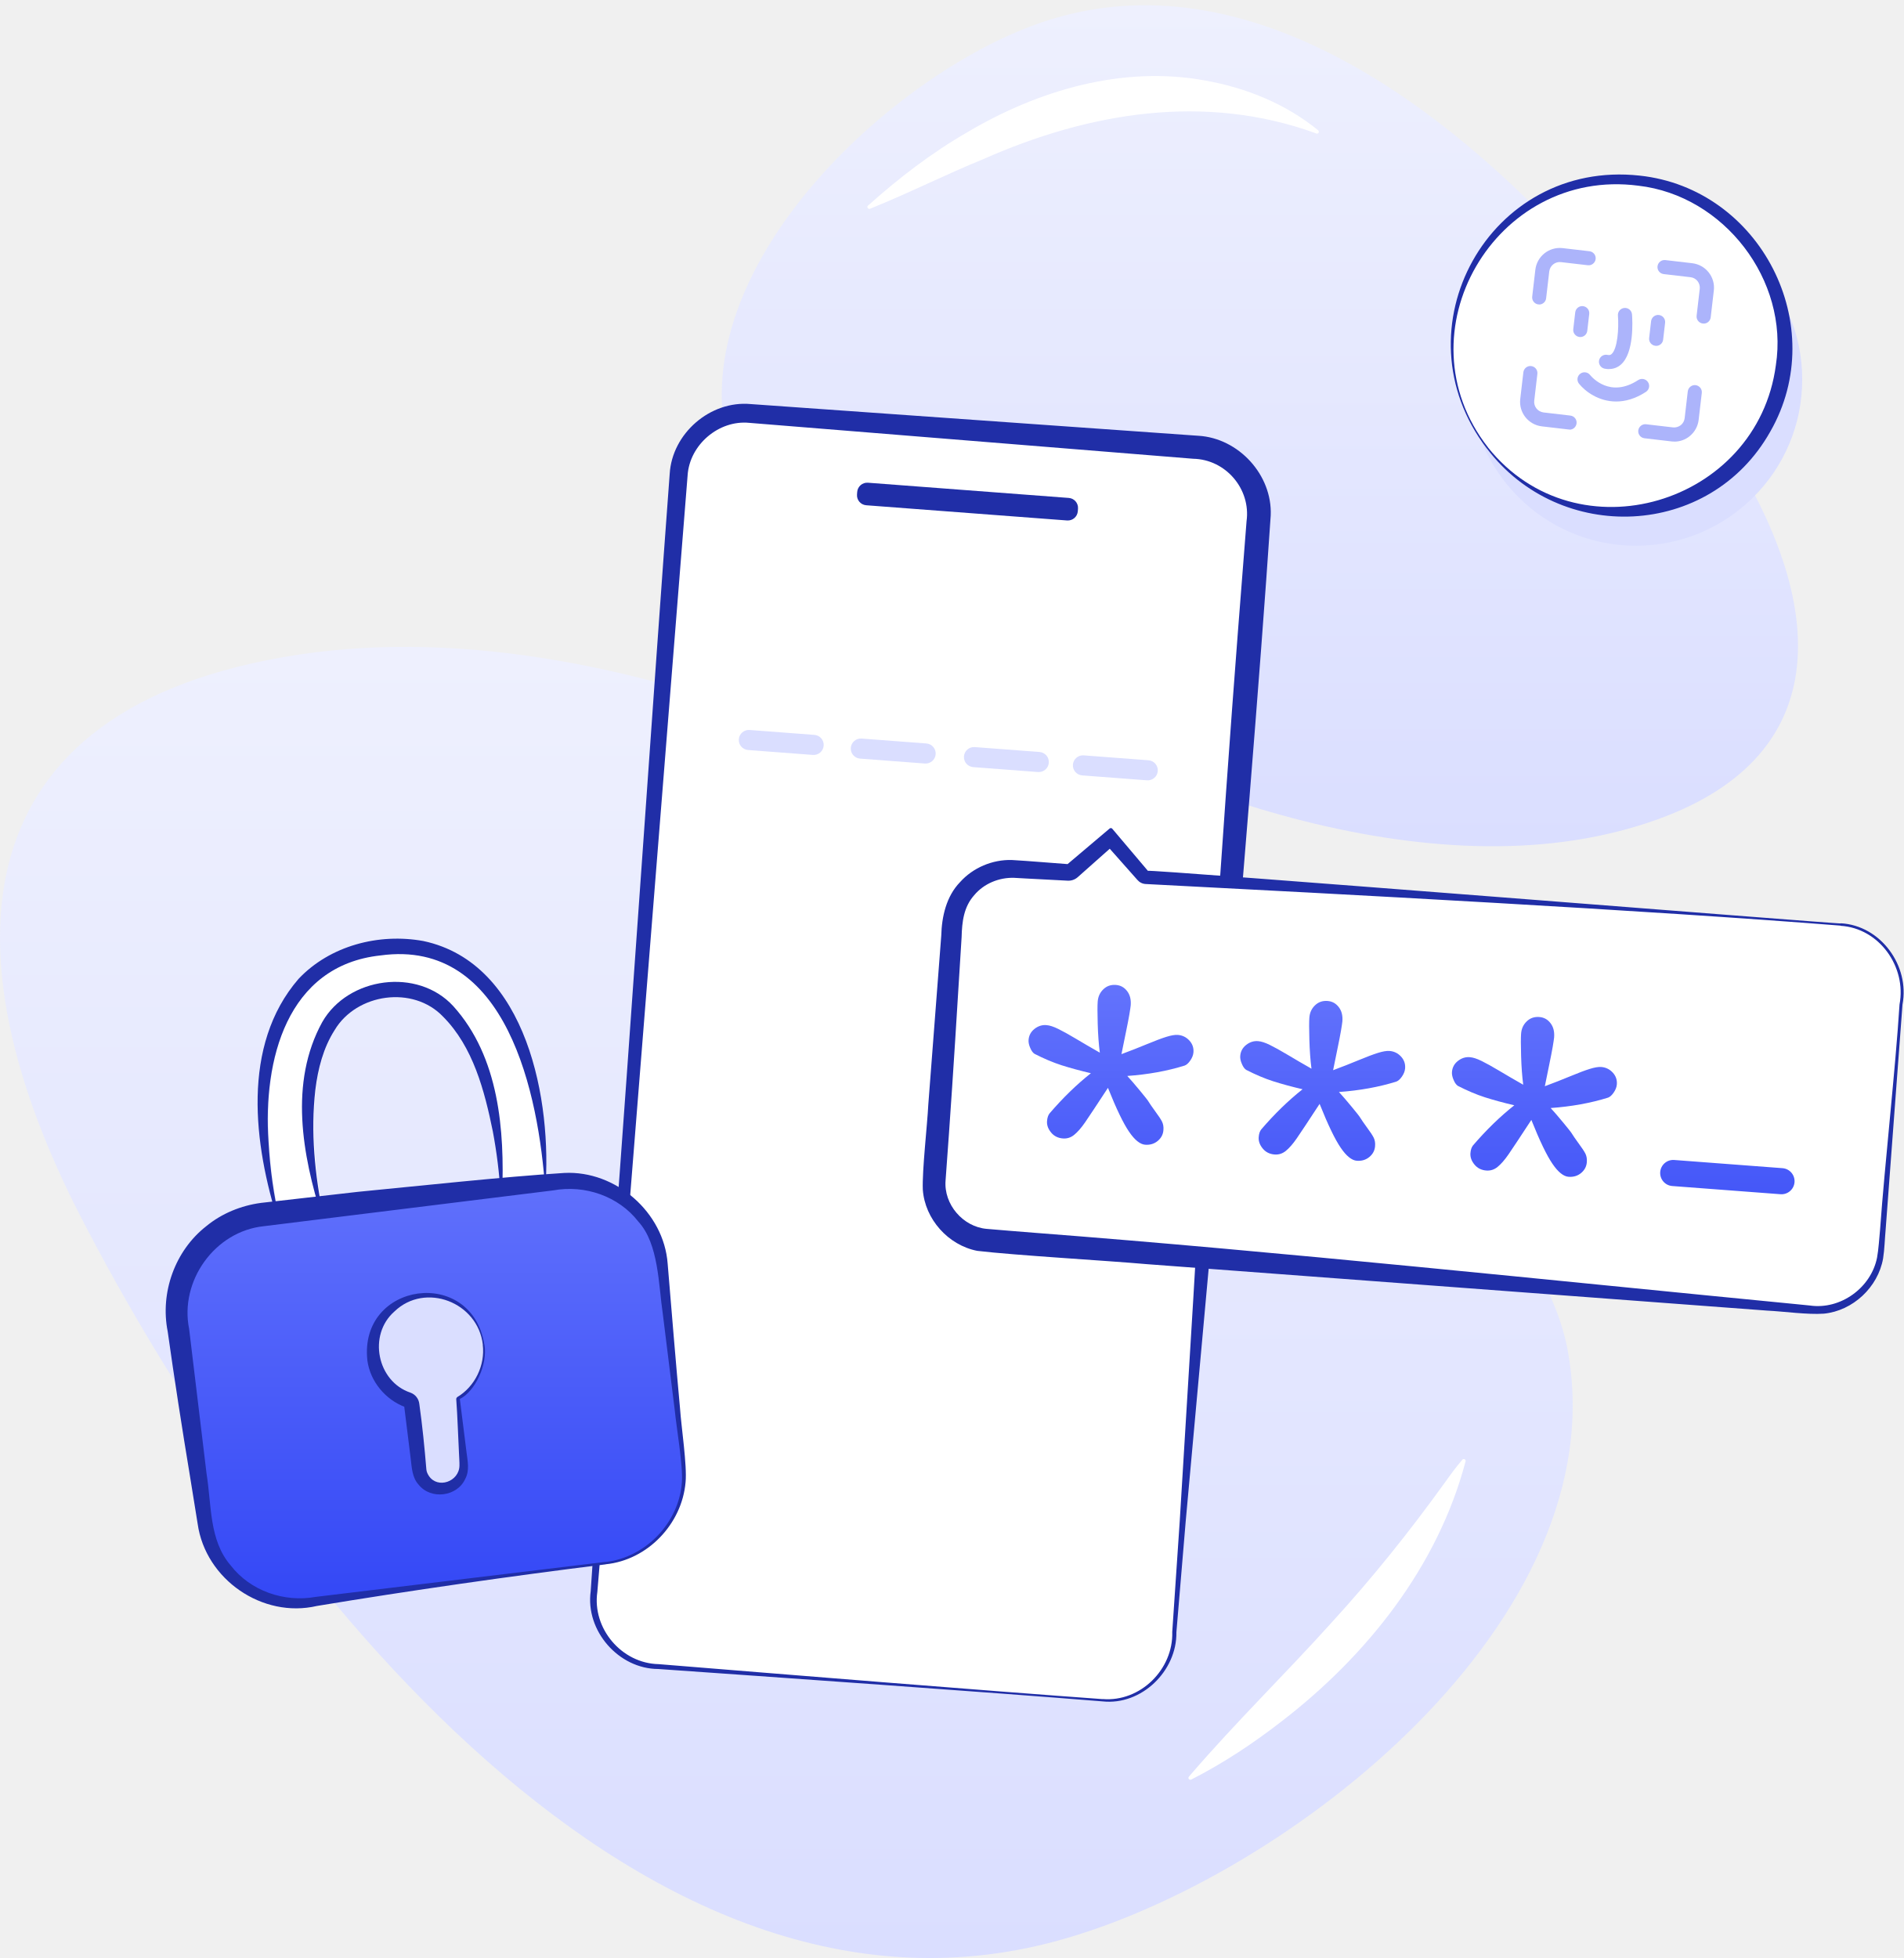
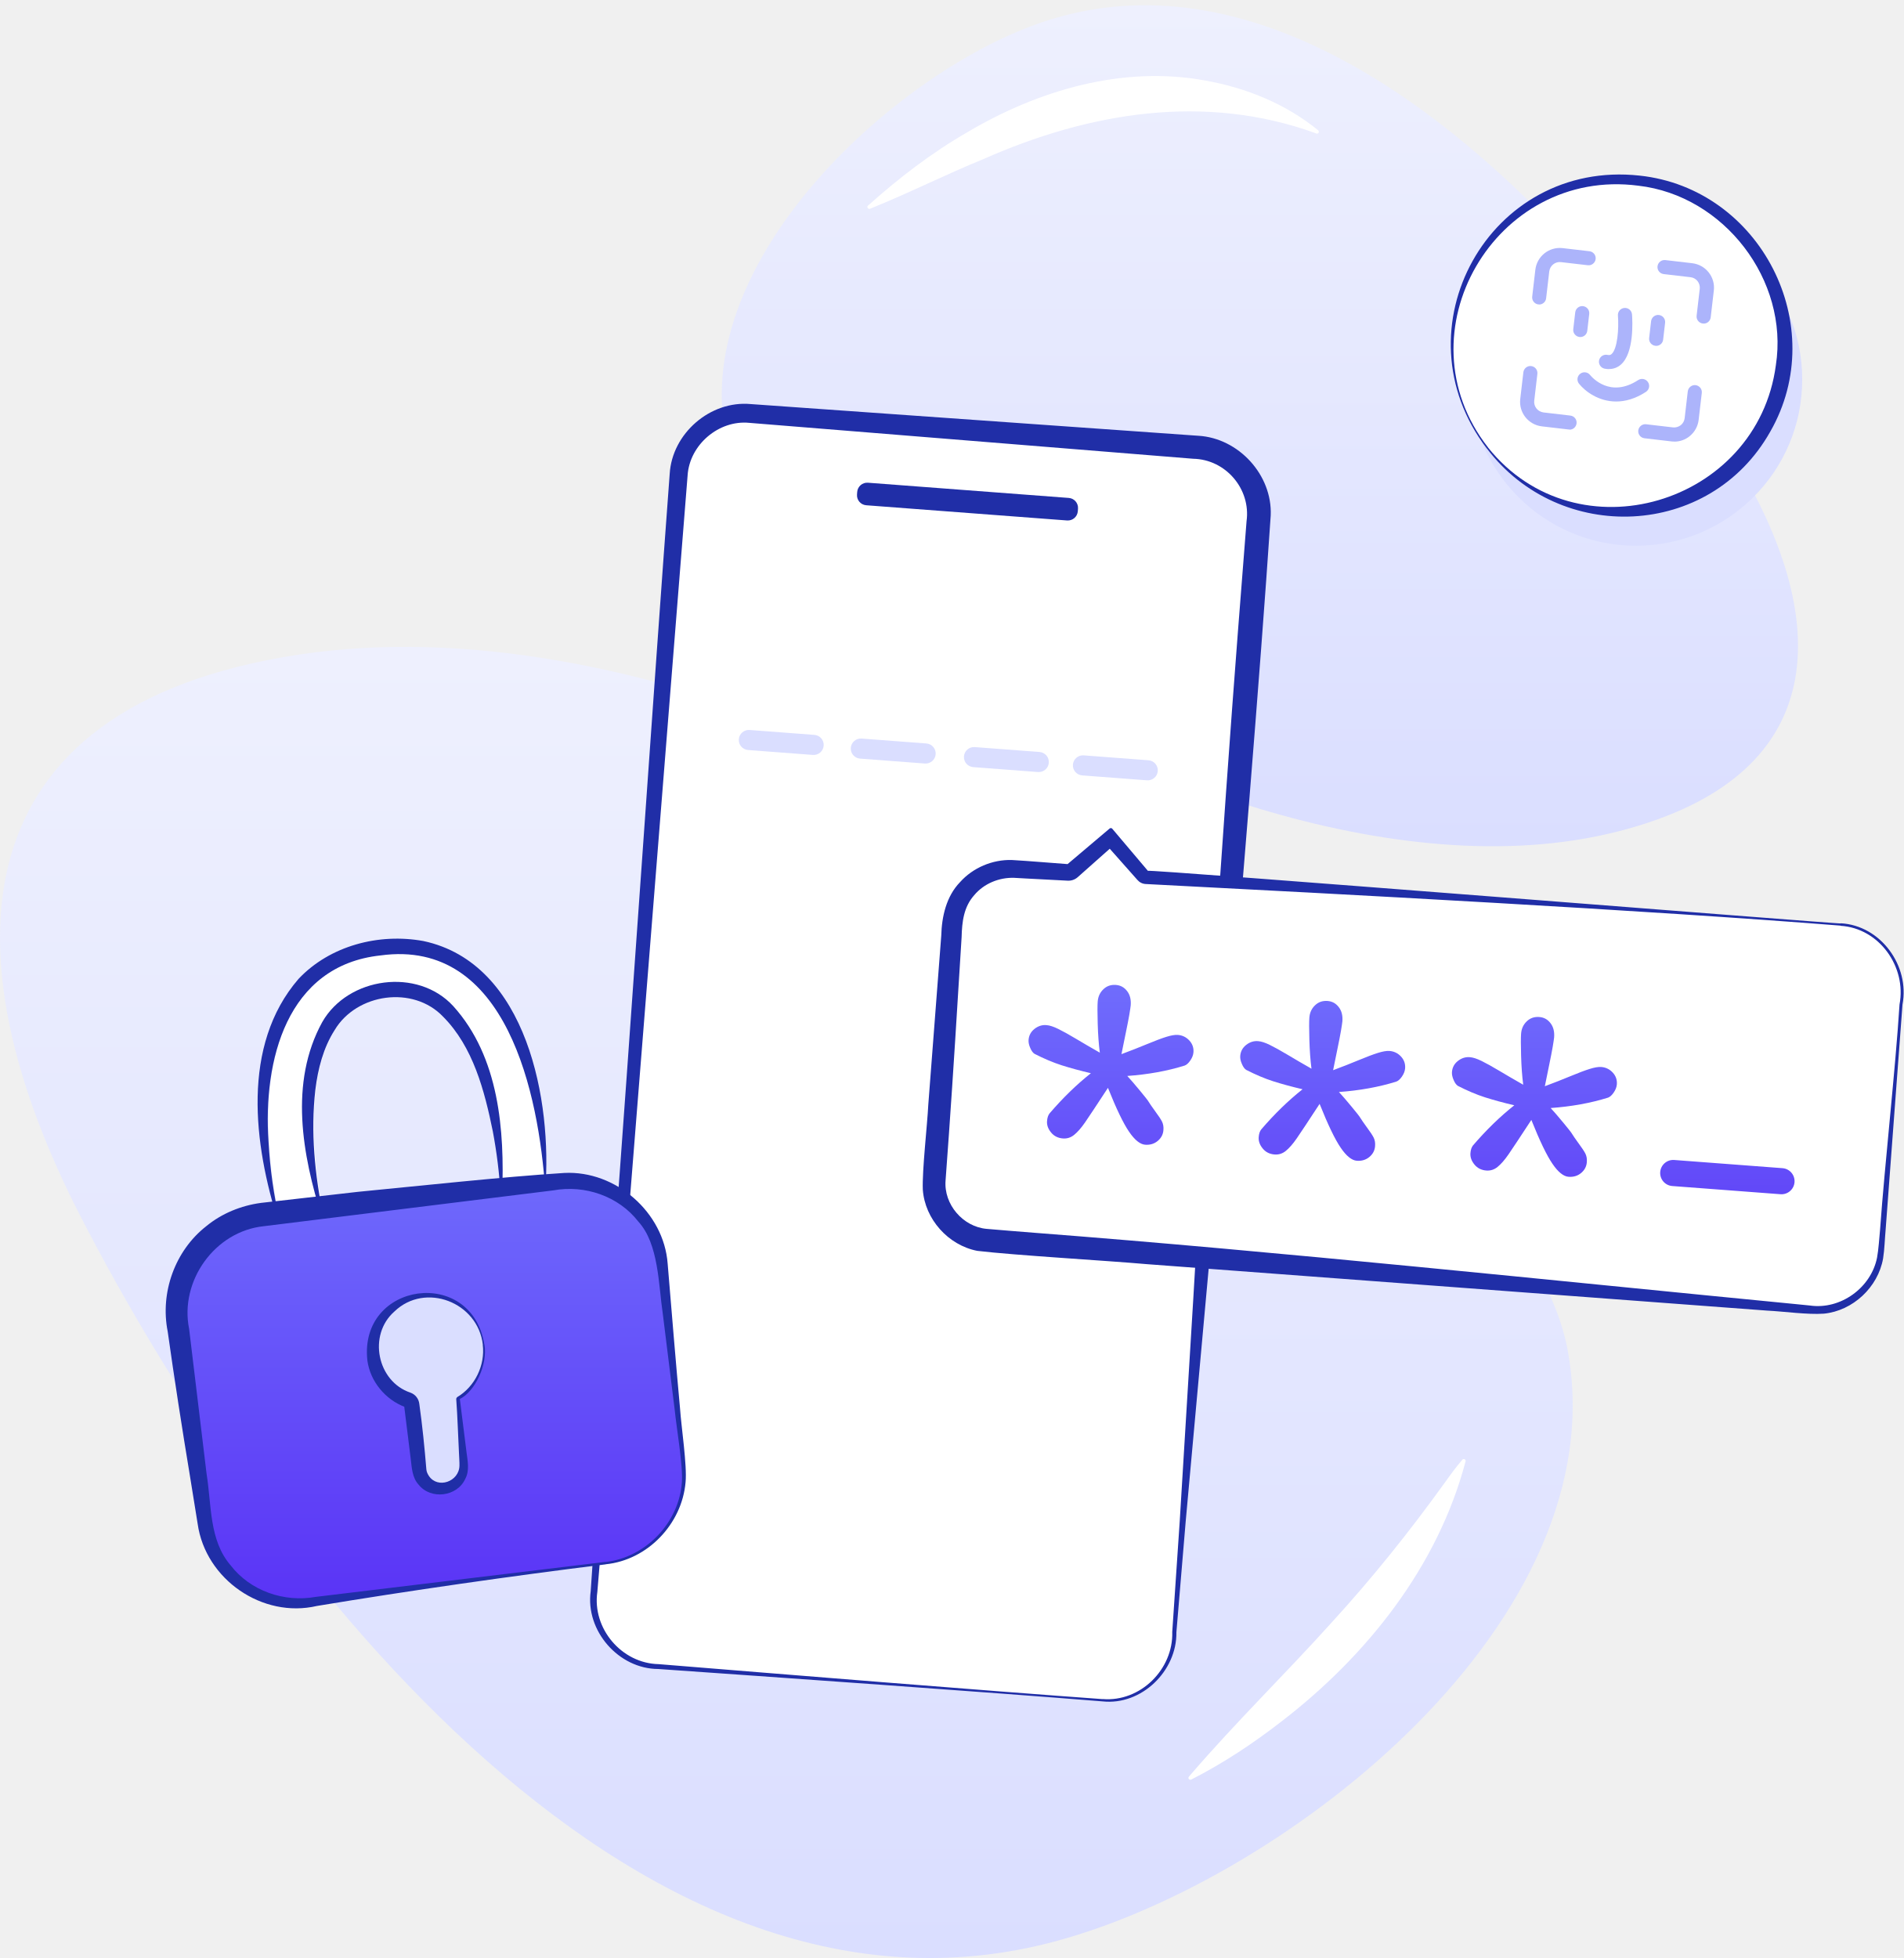
<svg xmlns="http://www.w3.org/2000/svg" width="280" height="288" viewBox="0 0 280 288" fill="none">
  <g id="visual-protect-your-data">
    <g id="background">
      <path id="Vector" d="M191.403 150.703C205.497 162.392 227.195 180.316 230.577 198.575C237.906 238.128 189.609 276.197 155.428 285.493C92.174 302.693 36.848 227.647 11.756 178.74C-7.779 140.648 -6.698 104.005 43.889 96.297C93.452 88.75 154.001 119.698 191.392 150.703H191.403Z" fill="url(#paint0_linear_2304_17437)" />
      <path id="Vector_2" d="M136.399 95.664C126.298 88.807 110.732 78.303 107.315 66.384C99.917 40.591 129.542 12.22 151.643 3.856C192.542 -11.618 234.086 34.654 253.886 65.533C269.302 89.578 270.925 113.98 237.837 122.332C205.405 130.524 163.217 113.853 136.411 95.664H136.399Z" fill="url(#paint1_linear_2304_17437)" />
      <path id="Vector_3" d="M193.509 19.594C177.206 13.669 160.145 16.522 144.59 23.425C139.206 25.611 133.879 28.315 127.966 30.708C127.701 30.823 127.425 30.432 127.678 30.236C132.188 26.198 137.02 22.482 142.289 19.445C152.713 13.267 165.161 9.597 177.298 11.851C183.304 12.921 189.137 15.28 193.888 19.169C194.141 19.433 193.865 19.79 193.509 19.606V19.594Z" fill="white" />
      <path id="Vector_4" d="M174.951 261.23C181.912 253.142 189.01 246.273 195.936 238.577C201.85 232.111 207.372 225.22 212.503 218.087C213.297 216.971 214.137 215.82 215.091 214.704C215.264 214.486 215.655 214.681 215.563 214.957C211.479 230.431 201.056 243.524 188.527 253.176C184.351 256.421 179.933 259.354 175.204 261.759C174.951 261.885 174.664 261.552 174.871 261.333L174.951 261.241V261.23Z" fill="white" />
    </g>
    <g id="phone">
      <g id="Vector_5">
        <path d="M99.735 69.822L87.258 234.605C86.85 239.991 90.885 244.687 96.271 245.095L162.097 250.079C167.482 250.487 172.179 246.452 172.586 241.066L185.063 76.283C185.471 70.897 181.436 66.201 176.051 65.793L110.224 60.809C104.839 60.401 100.143 64.437 99.735 69.822Z" fill="white" />
        <path d="M162.147 250.254C145.879 248.931 113.102 246.63 96.823 245.491C90.99 245.48 86.077 239.865 86.883 234.055L90.219 185.045C92.543 154.362 96.248 99.875 98.502 69.709C98.848 63.761 104.462 58.883 110.422 59.435L175.746 64.061L176.252 64.095C182.188 64.44 187.159 69.859 186.905 75.818C185.306 99.725 182.396 134.562 180.336 158.538C178.841 174.771 175.884 207.537 174.4 223.77L173.031 240.084C173.123 245.779 167.9 250.887 162.147 250.254ZM162.17 249.909C167.715 250.381 172.593 245.549 172.421 240.038L173.525 223.701L175.516 191.016C177.184 161.886 179.83 122.079 182.073 92.995L183.35 76.67C184.006 71.93 180.29 67.569 175.493 67.477L110.214 62.197C105.728 61.748 101.425 65.418 101.137 69.928C98.744 99.863 94.372 154.741 91.945 185.195L87.861 234.147C87.078 239.52 91.427 244.674 96.892 244.778C113.171 246.101 145.902 248.759 162.182 249.921L162.17 249.909Z" fill="#202EA7" />
      </g>
      <path id="Vector_6" d="M157.202 73.24L127.662 71.003C126.851 70.942 126.144 71.549 126.082 72.36L126.054 72.739C125.992 73.55 126.6 74.257 127.411 74.318L156.951 76.555C157.762 76.617 158.469 76.009 158.531 75.198L158.559 74.819C158.621 74.008 158.013 73.301 157.202 73.24Z" fill="#202EA7" />
    </g>
    <g id="lock">
      <path d="M80.428 174.99C80.428 174.99 79.784 136.322 55.382 140.429C32.051 144.352 41.289 179.776 41.289 179.776L47.674 178.993C47.674 178.993 40.771 149.46 56.429 146.653C72.812 143.719 73.986 175.772 73.986 175.772L80.428 174.99Z" fill="white" />
      <path d="M82.315 174.632L38.76 179.957C31.608 180.831 26.519 187.338 27.393 194.49L30.978 223.816C31.853 230.968 38.359 236.057 45.511 235.183L89.067 229.858C96.219 228.984 101.308 222.477 100.433 215.325L96.848 185.999C95.974 178.847 89.467 173.757 82.315 174.632Z" fill="url(#paint2_linear_2304_17437)" />
      <path d="M89.091 230.098C75.32 231.8 60.226 233.963 46.616 236.218C38.62 238.082 30.221 232.33 29.071 224.127L27.932 217.063C26.804 210.263 25.631 202.716 24.665 195.848C23.526 190.13 25.735 183.952 30.348 180.351C32.626 178.476 35.468 177.325 38.378 176.934L52.587 175.312C61.767 174.426 73.894 173.103 82.994 172.528C90.564 172.137 97.651 178.326 98.203 185.873C98.778 192.788 99.4 200.392 100.032 207.261C100.193 209.769 101.079 215.556 100.838 218.018C100.309 224.161 95.258 229.465 89.103 230.086L89.091 230.098ZM89.057 229.753C94.993 229.085 99.906 223.943 100.297 217.983C100.481 215.648 99.469 209.769 99.239 207.364L97.478 193.167C96.857 189.049 96.903 182.974 93.9 179.695C90.99 175.933 86.008 174.242 81.372 175.093L38.792 180.362C31.602 181.11 26.39 188.416 27.817 195.468C28.358 199.955 29.83 212.116 30.382 216.764C31.13 221.412 30.75 226.554 33.914 230.236C36.814 234.009 41.795 235.724 46.443 234.884L89.034 229.741L89.057 229.753Z" fill="#202EA7" />
      <path d="M40.944 179.764C37.331 168.42 35.445 153.775 43.912 143.984C48.526 139.095 55.728 137.219 62.274 138.416C77.621 141.683 81.222 162.15 80.198 175.07C79.255 161.08 74.584 137.979 55.969 140.533C42.152 142.017 38.677 156.018 39.494 167.891C39.713 171.872 40.254 175.841 41.174 179.718C41.22 179.845 40.978 179.925 40.955 179.776L40.944 179.764Z" fill="#202EA7" />
      <path d="M47.329 178.982C44.487 169.951 42.497 159.251 47.398 150.335C51.194 143.685 61.434 142.282 66.668 147.988C73.445 155.489 74.227 166.304 73.859 175.738C73.859 175.876 73.641 175.876 73.629 175.738C73.456 172.62 73.065 169.502 72.49 166.43C71.27 160.436 69.591 153.982 65.173 149.541C60.767 144.916 52.46 146.101 49.227 151.508C47.559 154.108 46.765 157.215 46.386 160.287C45.672 166.488 46.305 172.815 47.559 178.913C47.594 179.051 47.364 179.12 47.34 178.97L47.329 178.982Z" fill="#202EA7" />
      <path d="M71.132 197.769C70.557 193.087 66.312 189.762 61.63 190.337C56.959 190.912 53.622 195.158 54.197 199.84C54.6 203.096 56.797 205.661 59.662 206.754L60.813 216.188C61.077 218.351 63.045 219.893 65.208 219.628C67.371 219.364 68.912 217.396 68.647 215.234L67.497 205.8C70.017 204.051 71.535 201.037 71.132 197.781V197.769Z" fill="#DADEFF" />
      <path d="M71.017 197.781C70.281 191.51 62.538 188.565 58.029 192.891C54.071 196.354 55.474 203.211 60.375 204.844C61.112 205.109 61.595 205.765 61.675 206.501C62.124 209.677 62.446 212.921 62.711 216.119C62.734 216.464 62.883 216.786 63.079 217.086C64.379 219.041 67.531 217.937 67.577 215.59C67.6 215.176 67.52 214.186 67.508 213.703C67.37 211.069 67.301 208.434 67.106 205.811C67.106 205.684 67.163 205.558 67.267 205.489C69.867 203.936 71.374 200.806 71.006 197.792L71.017 197.781ZM71.248 197.758C71.777 200.691 69.855 204.683 67.635 205.776L68.613 213.565C68.774 214.865 69.096 216.28 68.44 217.511C67.255 220.157 63.355 220.641 61.56 218.363C60.617 217.327 60.571 215.866 60.41 214.566L59.444 206.777L59.582 206.961C56.682 205.88 54.45 203.188 54.036 200.116C52.759 188.531 69.372 186.23 71.236 197.758H71.248Z" fill="#202EA7" />
    </g>
    <g id="Group">
      <path id="Vector_7" d="M119.783 108.093L110.261 107.372C109.444 107.31 108.731 107.92 108.67 108.734C108.608 109.548 109.22 110.258 110.038 110.32L119.56 111.041C120.377 111.103 121.089 110.493 121.151 109.679C121.213 108.865 120.6 108.155 119.783 108.093Z" fill="#DADEFF" />
      <path id="Vector_8" d="M136.254 109.356L126.732 108.635C125.915 108.574 125.202 109.183 125.14 109.998C125.079 110.812 125.691 111.522 126.509 111.584L136.03 112.305C136.848 112.367 137.56 111.757 137.622 110.943C137.683 110.128 137.071 109.418 136.254 109.356Z" fill="#DADEFF" />
      <path id="Vector_9" d="M152.897 110.609L143.375 109.888C142.558 109.826 141.846 110.436 141.784 111.25C141.722 112.064 142.335 112.774 143.152 112.836L152.674 113.557C153.491 113.619 154.204 113.009 154.265 112.195C154.327 111.381 153.715 110.671 152.897 110.609Z" fill="#DADEFF" />
      <path id="Vector_10" d="M168.923 111.827L159.402 111.106C158.584 111.044 157.872 111.654 157.81 112.468C157.749 113.282 158.361 113.992 159.179 114.054L168.7 114.775C169.518 114.837 170.23 114.227 170.292 113.413C170.353 112.599 169.741 111.889 168.923 111.827Z" fill="#DADEFF" />
    </g>
    <g id="password">
      <path d="M270.73 135.977L168.647 128.246L163.401 122.056L157.131 127.371L149.388 126.785C144.004 126.382 139.299 130.409 138.896 135.804L136.054 173.345C135.652 178.729 139.678 183.434 145.074 183.837L266.415 193.029C271.8 193.432 276.505 189.405 276.908 184.01L279.749 146.469C280.152 141.085 276.125 136.38 270.73 135.977Z" fill="white" />
      <path d="M270.718 136.15C242.255 133.883 197.363 131.513 168.509 130.029C168.015 130.006 167.578 129.764 167.278 129.408L161.894 123.333L164.667 123.563L158.512 129.028C158.063 129.419 157.511 129.58 156.959 129.534L152.805 129.316C152.035 129.293 149.987 129.155 149.181 129.12C146.949 129.04 144.706 129.972 143.291 131.674C141.749 133.4 141.496 135.586 141.439 137.841L140.921 146.147C140.38 155.052 139.747 164.705 139.08 173.632C138.793 177.153 141.646 180.455 145.132 180.754C146.892 180.915 150.493 181.191 152.311 181.34C188.286 184.102 228.219 188.335 264.149 191.821L266.22 192.028C270.707 192.673 275.216 189.428 276.091 184.964C276.298 183.86 276.424 182.031 276.528 180.903C277.23 171.113 278.783 157.399 279.393 147.746C280.451 142.224 276.413 136.518 270.707 136.173L270.718 136.15ZM270.741 135.804C276.631 136.115 280.923 142.063 279.83 147.758L277.345 180.938C277.218 182.33 277.195 183.687 276.977 185.103C276.24 189.325 272.536 192.811 268.256 193.225C265.875 193.398 262.331 192.891 259.915 192.776C232.718 190.751 195.994 187.979 168.659 185.942C162.987 185.436 149.25 184.642 143.74 183.987C139.471 183.158 136.043 179.327 135.732 174.99C135.617 172.171 136.4 165.395 136.538 162.496L138.447 137.611C138.516 134.838 139.184 131.847 141.197 129.764C143.107 127.625 145.971 126.417 148.825 126.497C151.62 126.658 154.358 126.911 157.143 127.107L156.936 127.176L163.217 121.861C163.332 121.769 163.505 121.78 163.597 121.895L168.843 128.096C167.819 127.728 270.983 135.966 270.741 135.828V135.804Z" fill="#202EA7" />
      <path d="M164.954 155.052C166.266 154.569 167.509 154.074 168.705 153.58C169.902 153.085 170.845 152.728 171.547 152.51C172.248 152.291 172.801 152.199 173.215 152.222C173.894 152.268 174.469 152.544 174.929 153.039C175.389 153.534 175.596 154.12 175.539 154.799C175.504 155.19 175.355 155.581 175.079 155.984C174.803 156.387 174.526 156.628 174.25 156.732C171.673 157.537 168.855 158.044 165.806 158.262C166.312 158.814 166.933 159.528 167.67 160.425C168.406 161.322 168.786 161.794 168.82 161.863C169.085 162.289 169.453 162.83 169.924 163.474C170.408 164.118 170.73 164.613 170.914 164.969C171.087 165.326 171.167 165.74 171.121 166.235C171.075 166.856 170.799 167.385 170.293 167.811C169.787 168.237 169.165 168.432 168.429 168.375C167.693 168.317 166.899 167.685 166.07 166.465C165.231 165.246 164.195 163.094 162.964 160.011C161.284 162.576 160.157 164.279 159.593 165.096C159.029 165.913 158.489 166.523 157.994 166.925C157.499 167.328 156.947 167.5 156.337 167.454C155.613 167.397 155.037 167.109 154.6 166.58C154.163 166.051 153.967 165.499 154.002 164.935C154.036 164.406 154.175 164.015 154.382 163.761C156.349 161.472 158.374 159.505 160.456 157.859C158.845 157.48 157.407 157.089 156.142 156.686C154.888 156.283 153.553 155.72 152.161 155.006C151.943 154.868 151.724 154.592 151.54 154.155C151.344 153.718 151.264 153.327 151.287 152.981C151.333 152.303 151.632 151.75 152.161 151.336C152.69 150.922 153.277 150.726 153.921 150.784C154.393 150.818 154.957 151.003 155.636 151.336C156.314 151.67 157.177 152.142 158.213 152.763C159.248 153.384 160.433 154.074 161.768 154.834C161.607 153.591 161.503 152.176 161.457 150.577C161.411 148.978 161.411 147.885 161.457 147.31C161.514 146.585 161.791 145.986 162.285 145.515C162.78 145.032 163.39 144.824 164.103 144.871C164.816 144.917 165.357 145.227 165.783 145.779C166.208 146.332 166.381 147.033 166.312 147.885C166.289 148.115 166.22 148.575 166.105 149.265C165.978 149.956 165.829 150.784 165.622 151.75C165.426 152.717 165.196 153.833 164.943 155.087L164.954 155.052Z" fill="url(#paint3_linear_2304_17437)" />
      <path d="M196.087 157.411C197.398 156.928 198.64 156.433 199.837 155.938C201.033 155.443 201.977 155.087 202.679 154.868C203.381 154.65 203.933 154.558 204.347 154.581C205.026 154.627 205.601 154.903 206.061 155.397C206.521 155.892 206.728 156.479 206.671 157.158C206.636 157.549 206.487 157.94 206.211 158.343C205.935 158.745 205.658 158.987 205.382 159.09C202.805 159.896 199.987 160.402 196.938 160.621C197.444 161.173 198.065 161.886 198.802 162.783C199.538 163.681 199.918 164.153 199.952 164.222C200.217 164.647 200.585 165.188 201.057 165.832C201.54 166.477 201.862 166.971 202.046 167.328C202.219 167.685 202.299 168.099 202.253 168.593C202.207 169.215 201.931 169.744 201.425 170.17C200.918 170.595 200.297 170.791 199.561 170.733C198.825 170.676 198.031 170.043 197.202 168.823C196.363 167.604 195.327 165.453 194.096 162.369C192.416 164.935 191.289 166.638 190.725 167.454C190.162 168.271 189.621 168.881 189.126 169.284C188.631 169.686 188.079 169.859 187.469 169.813C186.745 169.755 186.169 169.468 185.732 168.939C185.295 168.409 185.099 167.857 185.134 167.293C185.168 166.764 185.306 166.373 185.514 166.12C187.481 163.83 189.506 161.863 191.588 160.218C189.977 159.838 188.539 159.447 187.274 159.044C186.02 158.642 184.685 158.078 183.293 157.365C183.075 157.227 182.856 156.951 182.672 156.513C182.476 156.076 182.396 155.685 182.419 155.34C182.465 154.661 182.764 154.109 183.293 153.695C183.822 153.28 184.409 153.085 185.053 153.142C185.525 153.177 186.089 153.361 186.768 153.695C187.446 154.028 188.309 154.5 189.345 155.121C190.38 155.743 191.565 156.433 192.9 157.192C192.739 155.95 192.635 154.535 192.589 152.935C192.543 151.336 192.543 150.243 192.589 149.668C192.647 148.943 192.923 148.345 193.417 147.873C193.912 147.39 194.522 147.183 195.235 147.229C195.948 147.275 196.489 147.586 196.915 148.138C197.341 148.69 197.513 149.392 197.444 150.243C197.421 150.473 197.352 150.934 197.237 151.624C197.11 152.314 196.961 153.142 196.754 154.109C196.558 155.075 196.328 156.191 196.075 157.445L196.087 157.411Z" fill="url(#paint4_linear_2304_17437)" />
      <path d="M227.23 159.769C228.542 159.286 229.784 158.791 230.981 158.297C232.177 157.802 233.12 157.445 233.822 157.227C234.524 157.008 235.076 156.916 235.49 156.939C236.169 156.985 236.744 157.261 237.205 157.756C237.665 158.251 237.872 158.837 237.814 159.516C237.78 159.907 237.63 160.298 237.354 160.701C237.078 161.104 236.802 161.345 236.526 161.449C233.949 162.254 231.13 162.761 228.081 162.979C228.588 163.531 229.209 164.245 229.945 165.142C230.681 166.039 231.061 166.511 231.096 166.58C231.36 167.006 231.728 167.547 232.2 168.191C232.683 168.835 233.005 169.33 233.19 169.686C233.362 170.043 233.443 170.457 233.397 170.952C233.351 171.573 233.074 172.102 232.568 172.528C232.062 172.954 231.441 173.149 230.704 173.092C229.968 173.034 229.174 172.402 228.346 171.182C227.506 169.963 226.471 167.811 225.24 164.728C223.56 167.293 222.432 168.996 221.869 169.813C221.305 170.63 220.764 171.24 220.27 171.642C219.775 172.045 219.223 172.217 218.613 172.171C217.888 172.114 217.313 171.826 216.876 171.297C216.438 170.768 216.243 170.216 216.277 169.652C216.312 169.123 216.45 168.732 216.657 168.478C218.624 166.189 220.649 164.222 222.732 162.576C221.121 162.197 219.683 161.806 218.417 161.403C217.163 161 215.829 160.437 214.437 159.723C214.218 159.585 213.999 159.309 213.815 158.872C213.62 158.435 213.539 158.044 213.562 157.698C213.608 157.02 213.907 156.467 214.437 156.053C214.966 155.639 215.553 155.443 216.197 155.501C216.669 155.535 217.232 155.72 217.911 156.053C218.59 156.387 219.453 156.859 220.488 157.48C221.524 158.101 222.709 158.791 224.043 159.551C223.882 158.308 223.778 156.893 223.732 155.294C223.686 153.695 223.686 152.602 223.732 152.027C223.79 151.302 224.066 150.703 224.561 150.232C225.056 149.749 225.665 149.541 226.379 149.588C227.092 149.634 227.633 149.944 228.058 150.496C228.484 151.049 228.657 151.75 228.588 152.602C228.565 152.832 228.496 153.292 228.38 153.982C228.254 154.673 228.104 155.501 227.897 156.467C227.702 157.434 227.472 158.55 227.218 159.804L227.23 159.769Z" fill="url(#paint5_linear_2304_17437)" />
      <path d="M262.178 171.825L246.255 170.62C245.197 170.539 244.274 171.332 244.194 172.39C244.114 173.448 244.907 174.371 245.965 174.451L261.888 175.657C262.946 175.737 263.868 174.944 263.949 173.886C264.029 172.828 263.236 171.905 262.178 171.825Z" fill="url(#paint6_linear_2304_17437)" />
    </g>
    <g id="icon-face-id">
      <path id="icon-face-id-shadow" d="M240.621 80.271C254.13 80.271 265.081 69.32 265.081 55.812C265.081 42.303 254.13 31.352 240.621 31.352C227.113 31.352 216.162 42.303 216.162 55.812C216.162 69.32 227.113 80.271 240.621 80.271Z" fill="#DADEFF" />
      <g id="icon-face-id_2">
        <path d="M238.068 75.312C251.576 75.312 262.527 64.361 262.527 50.853C262.527 37.344 251.576 26.394 238.068 26.394C224.559 26.394 213.608 37.344 213.608 50.853C213.608 64.361 224.559 75.312 238.068 75.312Z" fill="white" />
        <path d="M218.682 65.959C205.267 48.391 219.027 23.414 241.162 25.83C258.949 27.728 269.303 47.931 260.375 63.497C251.494 79.27 229.416 80.133 218.682 65.947V65.959ZM218.866 65.821C231.947 82.169 258.489 74.173 261.204 53.718C263.137 41.212 253.587 28.764 240.978 27.314C219.947 24.564 205.693 48.966 218.866 65.809V65.821Z" fill="#202EA7" />
        <path d="M226.39 44.778C226.39 44.778 226.31 44.778 226.275 44.778C225.711 44.709 225.297 44.203 225.366 43.628L225.826 39.682C226.056 37.691 227.863 36.265 229.841 36.495L233.788 36.955C234.351 37.024 234.766 37.53 234.696 38.106C234.627 38.669 234.11 39.084 233.546 39.014L229.6 38.554C228.749 38.451 227.978 39.072 227.874 39.923L227.414 43.87C227.356 44.399 226.908 44.79 226.39 44.79V44.778Z" fill="#ACB4FB" />
        <path d="M250.573 47.586C250.573 47.586 250.493 47.586 250.458 47.586C249.894 47.517 249.48 47.01 249.549 46.435L250.009 42.489C250.055 42.075 249.94 41.672 249.687 41.35C249.434 41.028 249.066 40.821 248.652 40.775L244.706 40.315C244.142 40.246 243.728 39.739 243.797 39.164C243.866 38.6 244.384 38.186 244.947 38.255L248.893 38.715C249.86 38.831 250.711 39.302 251.321 40.062C251.919 40.821 252.195 41.764 252.08 42.731L251.62 46.677C251.562 47.206 251.114 47.597 250.596 47.597L250.573 47.586Z" fill="#ACB4FB" />
        <path d="M246.247 64.946C246.109 64.946 245.96 64.946 245.822 64.923L241.875 64.463C241.312 64.394 240.898 63.888 240.967 63.313C241.036 62.749 241.553 62.335 242.117 62.404L246.063 62.864C246.477 62.91 246.88 62.795 247.214 62.542C247.536 62.289 247.743 61.909 247.789 61.507L248.249 57.56C248.318 56.997 248.836 56.582 249.4 56.651C249.963 56.721 250.378 57.227 250.309 57.802L249.848 61.748C249.733 62.715 249.262 63.566 248.502 64.176C247.858 64.693 247.076 64.958 246.259 64.958L246.247 64.946Z" fill="#ACB4FB" />
        <path d="M230.854 63.175C230.854 63.175 230.774 63.175 230.739 63.175L226.793 62.714C224.802 62.484 223.376 60.678 223.606 58.699L224.066 54.753C224.135 54.189 224.653 53.775 225.217 53.844C225.78 53.913 226.195 54.419 226.126 54.995L225.665 58.941C225.562 59.792 226.183 60.563 227.034 60.666L230.981 61.127C231.544 61.196 231.959 61.702 231.889 62.277C231.832 62.806 231.383 63.198 230.866 63.198L230.854 63.175Z" fill="#ACB4FB" />
        <path d="M237.711 59.056C235.134 59.056 233.166 57.583 232.246 56.433C231.889 55.984 231.97 55.328 232.419 54.983C232.867 54.627 233.512 54.707 233.868 55.144C234.167 55.512 236.836 58.596 240.955 55.904C241.438 55.593 242.071 55.719 242.393 56.203C242.715 56.686 242.577 57.319 242.094 57.641C240.518 58.665 239.045 59.056 237.722 59.056H237.711Z" fill="#ACB4FB" />
        <path d="M236.664 54.293C236.445 54.293 236.227 54.27 235.997 54.224C235.433 54.097 235.088 53.545 235.203 52.993C235.329 52.429 235.882 52.084 236.434 52.199C236.744 52.268 236.894 52.199 237.032 52.084C237.918 51.313 238.125 48.299 237.975 46.412C237.929 45.837 238.355 45.342 238.93 45.296C239.506 45.25 240 45.676 240.046 46.251C240.115 47.183 240.38 51.923 238.401 53.637C237.906 54.063 237.32 54.281 236.675 54.281L236.664 54.293Z" fill="#ACB4FB" />
        <path d="M232.442 49.564C232.442 49.564 232.361 49.564 232.315 49.564C231.751 49.495 231.337 48.989 231.406 48.414L231.694 45.94C231.763 45.377 232.269 44.962 232.844 45.032C233.408 45.1 233.822 45.607 233.753 46.182L233.466 48.656C233.408 49.185 232.959 49.576 232.442 49.576V49.564Z" fill="#ACB4FB" />
        <path d="M243.59 50.864C243.59 50.864 243.509 50.864 243.475 50.864C242.911 50.795 242.497 50.289 242.566 49.714L242.853 47.24C242.922 46.677 243.44 46.263 244.004 46.331C244.568 46.401 244.982 46.907 244.913 47.482L244.625 49.956C244.568 50.485 244.119 50.876 243.601 50.876L243.59 50.864Z" fill="#ACB4FB" />
      </g>
    </g>
  </g>
  <defs>
    <linearGradient id="paint0_linear_2304_17437" x1="115.661" y1="95.148" x2="115.661" y2="288.004" gradientUnits="userSpaceOnUse">
      <stop stop-color="#EEF0FE" />
      <stop offset="1" stop-color="#DADEFF" />
    </linearGradient>
    <linearGradient id="paint1_linear_2304_17437" x1="185.31" y1="0.774" x2="185.31" y2="124.475" gradientUnits="userSpaceOnUse">
      <stop stop-color="#EEF0FE" />
      <stop offset="1" stop-color="#DADEFF" />
    </linearGradient>
    <linearGradient id="paint2_linear_2304_17437" x1="62.624" y1="138.066" x2="62.624" y2="236.57" gradientUnits="userSpaceOnUse">
      <stop stop-color="#7A88FF" />
-       <stop offset="1" stop-color="#3347F6" />
+       <stop offset="1" stop-color="#5A33F6" />
    </linearGradient>
    <linearGradient id="paint3_linear_2304_17437" x1="207.861" y1="121.799" x2="207.861" y2="193.26" gradientUnits="userSpaceOnUse">
      <stop stop-color="#7A88FF" />
-       <stop offset="1" stop-color="#3347F6" />
+       <stop offset="1" stop-color="#5A33F6" />
    </linearGradient>
    <linearGradient id="paint4_linear_2304_17437" x1="207.861" y1="121.799" x2="207.861" y2="193.26" gradientUnits="userSpaceOnUse">
      <stop stop-color="#7A88FF" />
-       <stop offset="1" stop-color="#3347F6" />
+       <stop offset="1" stop-color="#5A33F6" />
    </linearGradient>
    <linearGradient id="paint5_linear_2304_17437" x1="207.861" y1="121.799" x2="207.861" y2="193.26" gradientUnits="userSpaceOnUse">
      <stop stop-color="#7A88FF" />
-       <stop offset="1" stop-color="#3347F6" />
+       <stop offset="1" stop-color="#5A33F6" />
    </linearGradient>
    <linearGradient id="paint6_linear_2304_17437" x1="207.861" y1="121.799" x2="207.861" y2="193.26" gradientUnits="userSpaceOnUse">
      <stop stop-color="#7A88FF" />
-       <stop offset="1" stop-color="#3347F6" />
+       <stop offset="1" stop-color="#5A33F6" />
    </linearGradient>
  </defs>
</svg>
